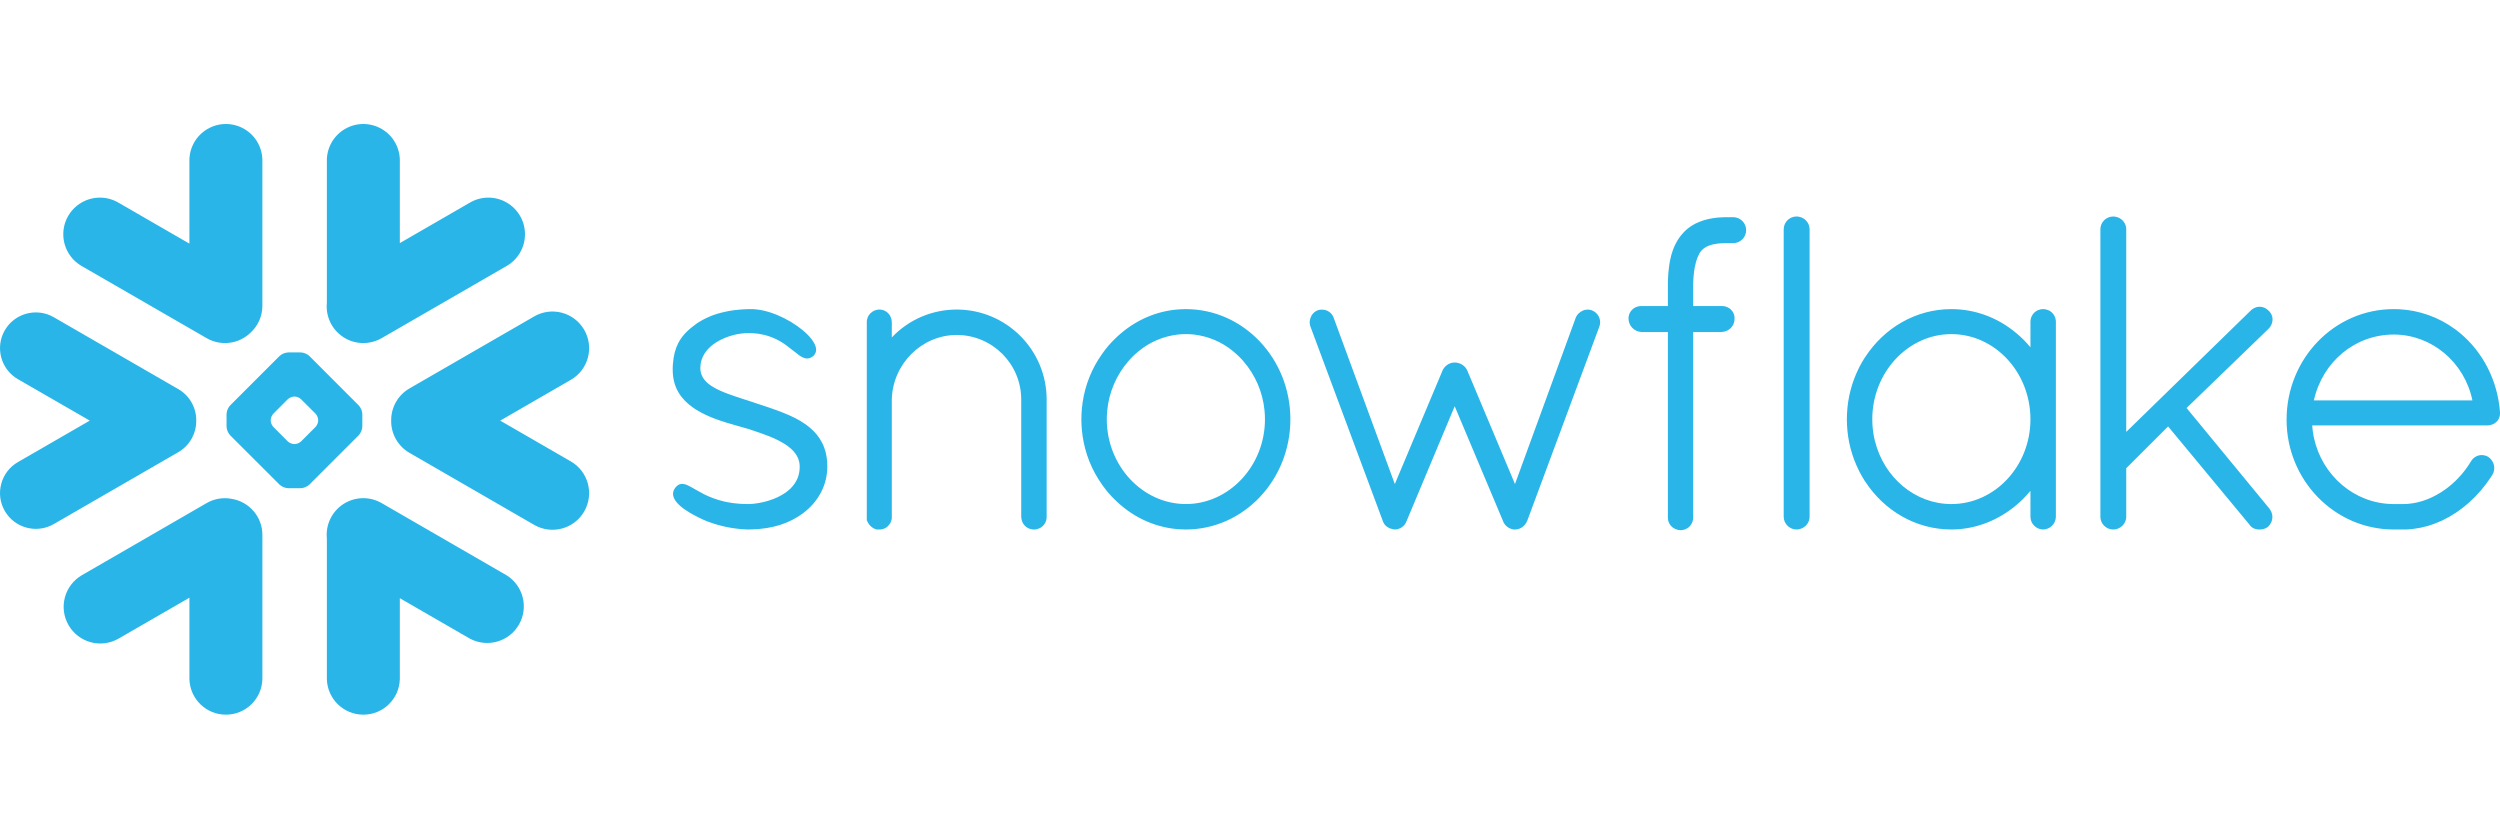
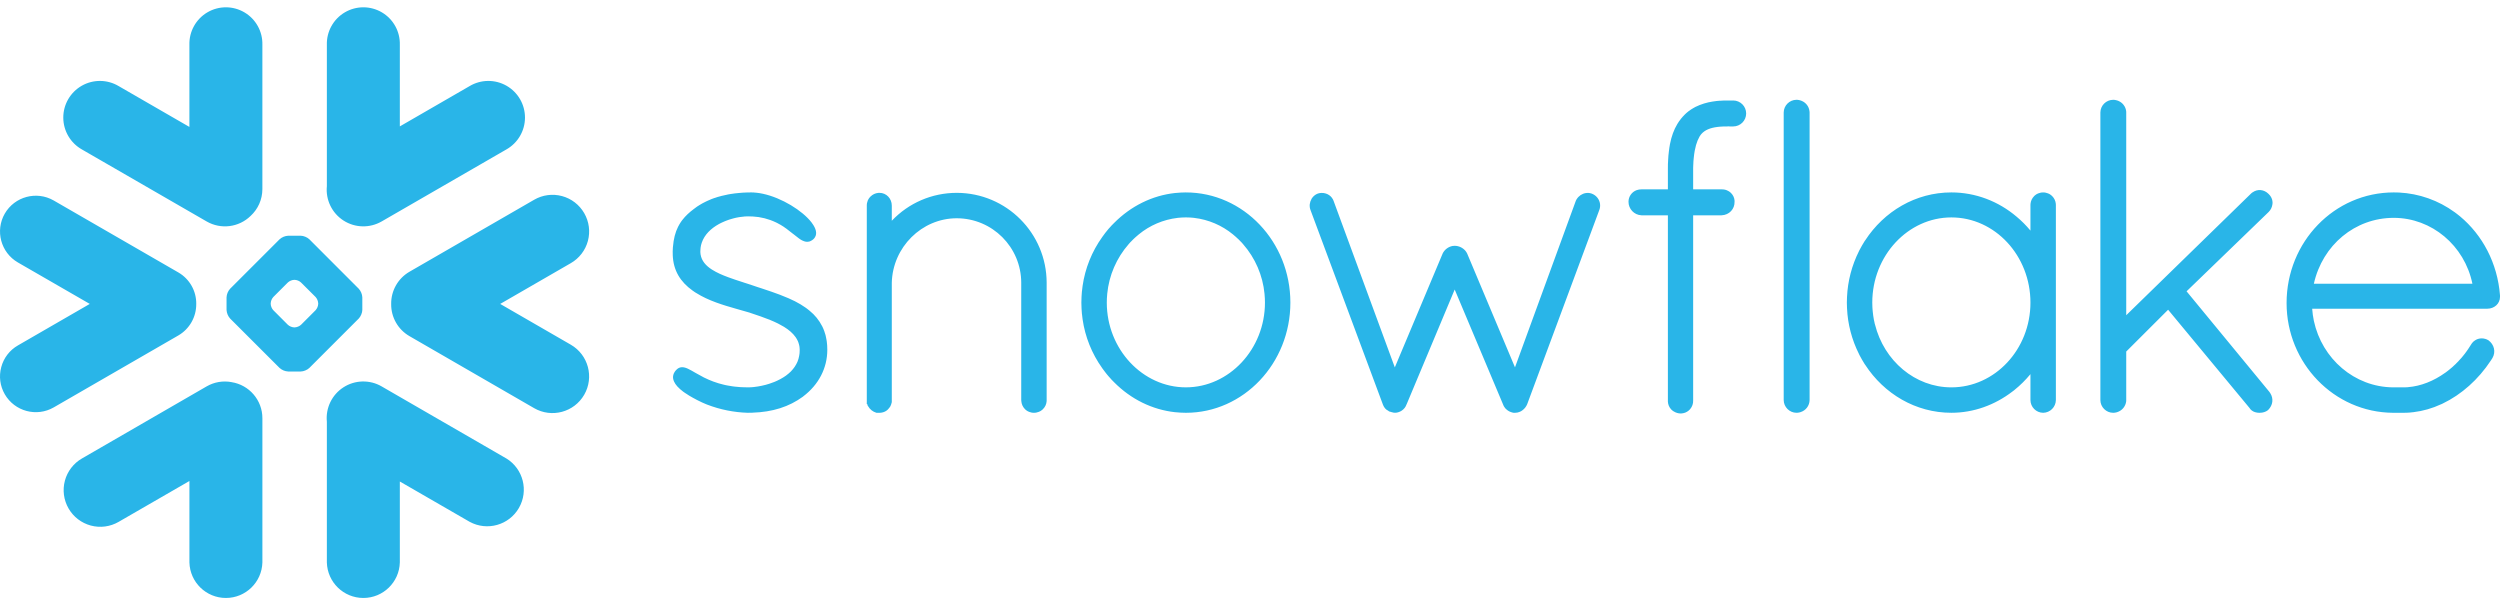
- <svg xmlns="http://www.w3.org/2000/svg" width="180" height="60" fill="none" viewBox="0 0 180 60">
+ <svg xmlns="http://www.w3.org/2000/svg" width="180" height="43.557" fill="none" viewBox="0 8.402 180 43.557">
  <path fill="#29b5e8" d="m36.454 41.41-8.976-5.187a2.636 2.636 0 0 0-3.944 2.541V48.9a2.628 2.628 0 0 0 5.254 0v-5.83l5.03 2.904a2.637 2.637 0 0 0 2.636-4.566M14.13 30.295a2.58 2.58 0 0 0-1.288-2.277l-8.977-5.182a2.585 2.585 0 0 0-3.52.944 2.58 2.58 0 0 0 .945 3.52l5.174 2.984-5.174 2.988a2.55 2.55 0 0 0-1.2 1.563c-.18.665-.088 1.36.256 1.957a2.583 2.583 0 0 0 3.52.944l8.976-5.182a2.59 2.59 0 0 0 1.287-2.259m-8.227-11.13 8.977 5.182a2.64 2.64 0 0 0 3.164-.398c.523-.481.848-1.17.848-1.933V11.629a2.628 2.628 0 1 0-5.254 0v5.912l-5.098-2.943a2.637 2.637 0 1 0-2.637 4.567m20.185 11.552c0 .199-.115.474-.256.619l-3.558 3.558c-.142.141-.42.256-.62.256h-.905a1 1 0 0 1-.619-.256l-3.561-3.558a1.02 1.02 0 0 1-.257-.62v-.905a1 1 0 0 1 .257-.619l3.561-3.561a1 1 0 0 1 .62-.256h.905c.199 0 .477.114.619.256l3.558 3.561a1 1 0 0 1 .256.62zm-3.176-.436v-.038a.75.75 0 0 0-.187-.455l-1.051-1.047a.72.72 0 0 0-.455-.19h-.038a.74.74 0 0 0-.455.19l-1.047 1.047a.74.74 0 0 0-.187.455v.038c0 .15.084.352.187.455l1.047 1.05c.107.104.31.188.455.188h.038a.74.74 0 0 0 .455-.187l1.05-1.051a.74.74 0 0 0 .188-.455m4.567-5.934 8.976-5.182a2.637 2.637 0 1 0-2.637-4.567l-5.029 2.905v-5.874a2.628 2.628 0 1 0-5.254 0v10.18a2.637 2.637 0 0 0 3.944 2.537m-10.8 11.57a2.62 2.62 0 0 0-1.8.306L5.903 41.41a2.633 2.633 0 0 0-.967 3.6 2.635 2.635 0 0 0 3.604.967l5.098-2.943V48.9a2.628 2.628 0 0 0 5.254 0V38.512c0-1.31-.96-2.396-2.213-2.594M42.064 23.75a2.634 2.634 0 0 0-3.604-.966l-8.976 5.182a2.64 2.64 0 0 0-1.319 2.33 2.63 2.63 0 0 0 1.319 2.309l8.976 5.185a2.638 2.638 0 1 0 2.637-4.57l-5.083-2.935 5.083-2.935a2.63 2.63 0 0 0 .967-3.6M180 29.677v.1c0 .489-.409.852-.914.852h-12.61q.032.446.122.875c.585 2.732 2.924 4.765 5.702 4.788h.733q.086.001.176-.004.08 0 .161-.007.005.001.011-.004c.921-.073 1.85-.443 2.679-1.04h.004q.066-.047.13-.099l.026-.019q.057-.043.111-.088c.016-.011.027-.023.042-.034q.048-.037.092-.077l.061-.05a1 1 0 0 1 .073-.064l.072-.07.058-.053.088-.08q.023-.024.045-.05l.092-.091.042-.042.092-.104q.021-.017.038-.041l.096-.104q.018-.023.038-.045.043-.057.088-.108l.046-.057.076-.095.061-.084.057-.077q.048-.063.088-.126l.027-.038a8 8 0 0 0 .222-.344s0-.004.004-.008q.024-.038.053-.076.01-.019.027-.03c.011-.02.026-.031.038-.047l.034-.034c.016-.011.027-.023.042-.034q.017-.019.039-.03a.4.4 0 0 1 .065-.043.3.3 0 0 1 .049-.03l.05-.023c.015-.008.031-.012.042-.02l.065-.019.031-.011a1 1 0 0 1 .221-.027c.081 0 .165.011.241.035h.008c.03.011.065.019.095.034l.023.008q.05.02.096.05l.015.007c.421.306.55.84.294 1.28l-.003.004-.092.145-.023.034c-.894 1.36-2.109 2.446-3.466 3.096-.031.011-.057.026-.088.042l-.015.004a6.6 6.6 0 0 1-2.018.577l-.046.003a3 3 0 0 1-.183.02q-.051 0-.107.007-.065.001-.13.008l-.252.004h-.742c-4.241-.031-7.658-3.57-7.658-7.903 0-4.406 3.44-7.964 7.716-7.964q.189.001.378.008a7.43 7.43 0 0 1 4.009 1.418q.006.007.011.007.096.071.187.142l.1.08c.03.023.061.05.091.072 1.609 1.342 2.694 3.356 2.874 5.687zm-13.402-.848h11.415c-.566-2.751-2.931-4.742-5.664-4.742-2.782 0-5.128 1.952-5.751 4.742m-18.839-6.305a.9.9 0 0 1 .26.554l.004.092v14.035a.93.93 0 0 1-.918.918.924.924 0 0 1-.913-.917V35.34c-.348.42-.73.802-1.146 1.135l-.035.03q-.058.045-.118.088c-1.261.97-2.794 1.529-4.395 1.529-2.579 0-4.849-1.372-6.202-3.451l-.038-.05q-.056-.096-.119-.199l-.076-.126q-.04-.064-.073-.133a5 5 0 0 1-.11-.2c-.012-.022-.019-.045-.031-.068a8.15 8.15 0 0 1-.864-3.302 7 7 0 0 1 0-.81 8.2 8.2 0 0 1 .864-3.305c.012-.02.019-.042.031-.065q.053-.1.11-.199.033-.07.073-.134.036-.063.076-.126l.119-.198.038-.05c1.353-2.079 3.623-3.45 6.202-3.45 1.743 0 3.39.637 4.7 1.75q.54.451.994 1V23.17q-.001-.045.004-.091a.9.9 0 0 1 .26-.554v-.004l.05-.042.015-.015c.011-.012.027-.02.038-.027.011-.008.023-.02.034-.027l.023-.015q.027-.013.054-.03c.004 0 .008-.005.011-.005l.069-.034h.004a1 1 0 0 1 .168-.05l.015-.003.077-.012.092-.004.095.004.076.012.016.004q.086.015.168.05h.004l.065.034.015.003a.3.3 0 0 0 .05.03c.007.008.019.012.026.016.012.008.023.02.035.027a.2.2 0 0 1 .034.027l.019.015c.016.015.035.027.046.042zm-7.261 13.768c3.137 0 5.694-2.736 5.694-6.103 0-3.381-2.556-6.133-5.694-6.133-3.114 0-5.694 2.748-5.694 6.133q.001.16.008.314c0 .046.008.088.008.13q.005.091.015.18c.004.05.012.095.016.14.007.054.011.112.019.165q.012.062.019.118l.03.184q.013.044.019.084l.046.214.015.046c.65 2.614 2.882 4.528 5.499 4.528m-15.709-20.654h-.249c-.03 0-.065 0-.095.004-.035-.004-.065-.004-.1-.004q-.131-.001-.263.004l-.05.003a2 2 0 0 0-.207.012h-.038c-.072.008-.141.011-.21.019q-.012.005-.023.004l-.218.03h-.007a4.3 4.3 0 0 0-1.25.386q-.001.005-.008.004c-.053.03-.111.061-.164.092-.012.004-.019.011-.031.019a3 3 0 0 0-.137.084c-.019.011-.035.027-.05.038-.038.023-.072.05-.111.077a1 1 0 0 1-.08.065l-.069.057q-.062.056-.118.11l-.023.024c-.046.05-.092.095-.138.145q-.011.018-.023.03a3 3 0 0 0-.11.127l-.039.057-.084.11a3 3 0 0 0-.114.176l-.012.02c-.248.409-.424.89-.535 1.47 0 .008 0 .02-.004.028q-.021.11-.038.225-.007.035-.008.069-.017.099-.026.198l-.012.119a2 2 0 0 0-.019.16l-.011.176c-.004.038-.004.077-.008.119l-.012.248c0 .023-.004.038-.004.057-.003.107-.003.218-.003.325v1.51h-1.903a1 1 0 0 0-.344.057.89.89 0 0 0-.589.83.975.975 0 0 0 .925.981h.008v.004h1.903v13.33c-.004.018 0 .033 0 .053v.034a.88.88 0 0 0 .24.558l.004.004.062.057.011.008q.024.021.05.038l.026.019a.1.1 0 0 0 .027.015.95.95 0 0 0 .512.15q.045-.002.088-.008a.87.87 0 0 0 .478-.203l.004-.004a.3.3 0 0 0 .049-.05l.016-.01.038-.043a.9.9 0 0 0 .214-.619V23.907h2.048v-.004h.008c.543-.026.94-.45.925-.978v-.008c.004-.019 0-.038 0-.057v-.019a.85.85 0 0 0-.241-.527v-.004h-.004l-.054-.05c-.007-.008-.015-.011-.019-.019l-.042-.03c-.011-.008-.026-.02-.038-.027-.008-.004-.019-.012-.027-.015a.4.4 0 0 0-.057-.031 1 1 0 0 0-.084-.038q-.005-.004-.015-.008l-.069-.023-.023-.004-.065-.015q-.017.001-.034-.004l-.054-.007h-.042l-.034-.004h-2.079v-1.536c.004-.077.004-.153.008-.226 0-.019 0-.042.004-.061q.001-.099.008-.191l.003-.038q.007-.108.02-.214c.072-.745.233-1.215.401-1.502l.008-.02.038-.057.03-.045.019-.031a1 1 0 0 1 .062-.073c.24-.27.615-.435 1.157-.5.008 0 .012-.004.023-.004a1 1 0 0 1 .096-.008l.05-.007c.03 0 .057-.004.087-.004.023 0 .042-.004.069-.004q.04-.005.08-.004l.081-.004h.198q.045 0 .088-.007.052.007.103.007h.249a.933.933 0 0 0 0-1.869m4.929.027q-.001-.002-.008-.004c-.019-.008-.034-.016-.057-.02l-.031-.011-.046-.011c-.015-.004-.03-.012-.042-.012a.2.2 0 0 0-.053-.007l-.042-.008q-.048-.005-.096-.004a.927.927 0 0 0-.917.913v20.705c0 .5.421.917.917.917q.048.001.096-.004c.004 0 .011-.004.015-.004l.08-.012.019-.003c.023-.008.046-.012.069-.02q.006 0 .012-.003a.92.92 0 0 0 .657-.871V16.5q-.001-.045-.008-.091a.91.91 0 0 0-.565-.745M59.554 33.25c-.008-.053-.008-.103-.015-.153l-.012-.107c-.007-.042-.011-.08-.019-.122l-.023-.118a1 1 0 0 0-.019-.096l-.03-.134-.023-.072a1 1 0 0 0-.046-.142c-.004-.019-.012-.038-.015-.053a3 3 0 0 0-.062-.157q-.006-.012-.011-.03c-.027-.054-.05-.111-.077-.165l-.007-.011a3.4 3.4 0 0 0-.906-1.116q.001-.005-.004-.004-.079-.065-.164-.13l-.008-.007q-.005-.001-.011-.008l-.1-.073c-.47-.332-.99-.596-1.746-.886l-.034-.012-.038-.019q-.643-.24-1.326-.462h-.004q-.002.001-.004-.004-.01-.001-.027-.008a3 3 0 0 0-.225-.072c-.153-.054-.31-.103-.466-.157-.111-.038-.23-.076-.371-.122-.038-.011-.13-.042-.207-.065l-.007-.004-.141-.046a22 22 0 0 1-.963-.328c-.436-.16-.834-.333-1.158-.54l-.02-.01c-.443-.283-.748-.631-.821-1.086l-.004-.004a1 1 0 0 1-.007-.095q-.005-.011-.004-.016-.005-.055-.004-.11.001-.082.008-.157 0-.022.003-.038l.012-.119c.004-.011.004-.023.008-.034l.022-.122c.004-.004.004-.012.008-.02a1 1 0 0 1 .038-.13v-.003c.199-.592.669-1.032 1.223-1.341l.11-.058.108-.053q.084-.04.172-.077.05-.023.1-.042l.183-.069.099-.034c.061-.019.118-.038.18-.053q.055-.018.11-.031l.169-.042.114-.023q.092-.018.172-.03a3 3 0 0 1 .302-.034c.015-.005.03-.005.05-.008a6 6 0 0 1 .248-.008q.144.001.283.008h.042a4.4 4.4 0 0 1 1.674.424l.103.05a5 5 0 0 1 .187.103l.023.01.138.085.007.004c.05.03.1.065.15.095l.003.008q.074.044.141.096a13 13 0 0 1 .481.374q.026.015.047.034a7 7 0 0 0 .382.298l.034.023.085.058.034.019.08.046.03.011a1 1 0 0 0 .089.038l.019.008a.5.5 0 0 0 .103.027l.004.004a.6.6 0 0 0 .225-.004l.023-.004c.02-.004.042-.012.061-.015l.02-.012.022-.008q.047-.022.092-.05.01 0 .015-.007a1 1 0 0 0 .096-.072l.003-.004a1 1 0 0 0 .073-.077.4.4 0 0 0 .042-.065q.007-.005.008-.011c.16-.268.069-.62-.214-1.001l-.016-.023-.03-.042c-.65-.84-2.129-1.762-3.5-2.056q-.012.001-.023-.004l-.176-.034a.2.2 0 0 1-.05-.008q-.075-.012-.149-.02a.3.3 0 0 0-.057-.007l-.142-.011-.053-.008c-.065 0-.126-.004-.187-.004q-.15-.001-.294.004-.08.001-.165.008c-.038.004-.084.004-.122.004l-.222.019c-.019 0-.042 0-.06.004a5 5 0 0 0-.25.026h-.026q-.129.016-.256.038h-.015a5 5 0 0 0-.249.042l-.015.004q-.252.046-.5.111-.006.002-.005.004-.12.03-.24.065c-.077.023-.15.05-.218.073-.008 0-.011.003-.02.003l-.206.077-.019.008a3 3 0 0 0-.194.084c-.008.003-.02.003-.027.011a2 2 0 0 0-.172.08q-.023.01-.038.02a2 2 0 0 0-.165.084c-.015.007-.026.015-.042.022q-.075.042-.149.088a.3.3 0 0 0-.046.027c-.065.038-.126.08-.187.118-.072.054-.145.104-.21.157q-.012.001-.012.008c-.324.24-.603.497-.833.795-.007.011-.019.023-.026.034-.027.042-.058.08-.084.118l-.1.16q-.045.075-.084.154l-.011.019c-.207.409-.325.879-.371 1.448q.001.012-.004.023c-.004.1-.011.199-.015.306q-.001.12.004.24v.035c.042 1.093.538 1.915 1.437 2.553q.01.008.023.015l.114.08c.027.02.057.035.084.054.008.007.02.011.027.015.887.562 1.972.883 2.877 1.139.444.13.841.24.96.275q.04.01.076.027c.543.18.96.324 1.303.462.027.008.05.02.077.027l.03.015q.293.119.57.256.222.113.435.24.546.337.83.738l.015.023a.3.3 0 0 1 .046.073.3.3 0 0 1 .026.042.4.4 0 0 1 .03.057l.031.061.023.046c.008.023.02.046.027.073l.015.042.023.08.012.038.019.084a.1.1 0 0 1 .008.039l.011.091q.005.017.004.035.007.067.007.133c0 .07-.004.134-.007.2l-.004.056q-.006.075-.023.15-.001.023-.008.045c-.023.134-.06.26-.11.386q-.005.006-.004.012c-.027.057-.054.118-.084.172q-.004.01-.008.015a2 2 0 0 1-.237.352 3 3 0 0 1-.145.164q-.005-.001-.004.004a3 3 0 0 1-.336.286q-.007.004-.008.008c-.057.038-.114.08-.172.115q-.01.01-.023.015-.209.13-.431.233-.065.031-.134.061l-.111.046q-.153.058-.306.11a.2.2 0 0 0-.046.016c-.06.02-.122.035-.183.054-.015.003-.034.011-.05.015q-.291.077-.588.126h-.012q-.143.022-.275.038-.05.007-.1.008l-.095.008a4 4 0 0 1-.218.007 7 7 0 0 1-.412-.011q-.08-.001-.16-.008c-.073-.008-.15-.011-.219-.02a3 3 0 0 1-.194-.018l-.165-.023c-.118-.02-.229-.035-.34-.057l-.153-.031-.172-.042a3 3 0 0 1-.187-.05l-.126-.034a4 4 0 0 1-.306-.103l-.069-.023a7 7 0 0 1-.653-.283l-.03-.015a17 17 0 0 1-.593-.325l-.061-.035a6 6 0 0 0-.462-.252c-.035-.015-.062-.03-.092-.042l-.027-.011a1 1 0 0 0-.225-.061q-.034-.005-.07-.004-.01-.005-.022-.004a.55.55 0 0 0-.39.16 1 1 0 0 0-.092.096l-.038.05-.019.03a.3.3 0 0 0-.046.08l-.023.046q-.005.017-.011.03l-.015.05q-.007.016-.008.031l-.011.058-.004.023q-.005.039-.004.072v.011c0 .031.004.058.011.089v.015c.008.023.012.05.02.072l.01.035c.009.019.012.042.024.06l.011.028c.05.114.13.233.233.347a3 3 0 0 0 .42.375q.07.046.142.1l.03.018a6 6 0 0 0 .551.337q.057.034.115.06c.046.028.099.054.149.081l.1.05q.114.057.236.114.015.01.03.016.132.063.264.114l.111.046a8.9 8.9 0 0 0 2.939.589h.004q.043.001.087-.004h.207q.01.001.023-.004c1.448-.046 2.636-.42 3.649-1.162v-.004c1.124-.848 1.743-2.044 1.743-3.362q-.001-.128-.008-.249zm9.343-10.963h-.011c-1.78 0-3.462.726-4.677 2.01v-1.093c0-.504-.39-.917-.883-.917l-.096.004a.9.9 0 0 0-.55.26c-.004 0-.004 0-.008.003l-.038.046-.019.02q-.017.015-.027.034a.2.2 0 0 1-.026.034l-.012.023-.034.054q.001.005-.004.011l-.035.069q-.03.085-.05.172 0 .006-.003.007l-.011.084c0 .031-.004.062-.004.096v14.193l-.012.06.046.039c0 .019.004.046.015.072l.004.016a.2.2 0 0 0 .038.06 1 1 0 0 0 .593.475l.019.004h.214q.052.001.103-.004c.023-.004.046-.012.069-.016q.015 0 .03-.003a1 1 0 0 0 .092-.027h.004a.8.8 0 0 0 .39-.29l.011-.012a.6.6 0 0 0 .13-.23q.007-.014.008-.026.005-.004.004-.008.021-.068.038-.137l.004-.015v-8.591c.06-2.56 2.155-4.643 4.67-4.647h.007a4.65 4.65 0 0 1 4.643 4.643v8.445q.001.051.008.096a.9.9 0 0 0 .26.558c.014.015.03.026.045.042l.02.015q.016.017.034.027.016.015.034.027.016.004.027.015l.05.03.015.004q.03.018.065.035h.004a1 1 0 0 0 .168.05l.015.003.076.012a1 1 0 0 0 .096.004q.045.001.092-.004l.076-.012.015-.004a1 1 0 0 0 .172-.05l.07-.034.01-.003.054-.031q.011-.01.023-.015a.2.2 0 0 0 .034-.027q.02-.01.039-.027c.003-.004.011-.008.015-.015.015-.016.034-.027.05-.042v-.004a.87.87 0 0 0 .26-.554q.004-.044.003-.096V28.76a6.48 6.48 0 0 0-6.462-6.473m16.486-.03c4.15 0 7.524 3.557 7.524 7.932 0 4.376-3.374 7.934-7.524 7.934q-.192 0-.382-.012c-.02 0-.035 0-.054-.004a5 5 0 0 1-.329-.026h-.011c-1.64-.18-3.172-.929-4.39-2.156-.05-.05-.104-.099-.15-.152l-.007-.004-.077-.088-.172-.191c-.046-.05-.088-.107-.134-.16q-.047-.064-.099-.127a4 4 0 0 1-.195-.26l-.023-.034a8 8 0 0 1-1.414-3.523c-.019-.119-.03-.237-.042-.356l-.007-.042a5 5 0 0 1-.023-.328q-.005-.033-.004-.073a7 7 0 0 1 0-.795q-.001-.04.004-.073.005-.165.023-.328l.007-.042c.012-.119.023-.237.042-.356a8 8 0 0 1 1.414-3.523 7 7 0 0 1 .218-.298c.03-.038.065-.076.096-.118.045-.058.091-.111.137-.169l.164-.18.085-.095.007-.004c.042-.05.092-.095.138-.14 1.219-1.231 2.755-1.988 4.402-2.168h.011q.161-.016.33-.026c.018 0 .033-.004.053-.004q.19-.012.382-.012m5.663 7.31v-.008a6.34 6.34 0 0 0-1.544-3.577l-.11-.126-.07-.069-.133-.137q-.065-.062-.13-.119c-.027-.023-.05-.05-.077-.072q-.102-.092-.206-.176-.002.001-.004-.004a5.4 5.4 0 0 0-2.79-1.188c-.01 0-.019-.004-.026-.004a3 3 0 0 0-.237-.02q-.028-.004-.05-.003-.142-.01-.286-.008-.144-.002-.287.008-.021-.001-.05.004a2 2 0 0 0-.237.019l-.026.004a5.4 5.4 0 0 0-2.79 1.188q-.002.005-.004.004-.105.086-.206.176l-.076.068c-.042.042-.088.08-.13.123l-.13.134-.073.072-.107.122a6.35 6.35 0 0 0-1.547 3.58v.009q-.013.133-.02.267c0 .015-.004.03-.004.046q-.006.154-.007.31c0 3.358 2.583 6.102 5.694 6.102s5.694-2.744 5.694-6.103q-.001-.154-.008-.31l-.004-.045q-.007-.137-.019-.267m23.975-6.917c-.008-.008-.011-.015-.019-.023a.9.9 0 0 0-.351-.264h-.004c-.016-.011-.035-.015-.05-.023q-.01 0-.027-.007a.8.8 0 0 0-.386-.03h-.004a.95.95 0 0 0-.657.439h-.004c-.019.038-.042.076-.057.114l-.004.004v.004l-4.379 11.988-3.44-8.186a1 1 0 0 0-.133-.21 1.03 1.03 0 0 0-.768-.355c-.046 0-.088 0-.134.011h-.015a1 1 0 0 0-.723.554v.004l-3.439 8.185-1.666-4.528-2.744-7.463a1 1 0 0 0-.05-.115l-.007-.007a.83.83 0 0 0-.378-.356q-.002.001-.004-.004a1 1 0 0 0-.252-.076q-.01.001-.02-.004a2 2 0 0 0-.13-.007h-.03q-.029 0-.057.003l-.038.004-.05.008-.035.008a.3.3 0 0 0-.057.015l-.023.007c-.019.008-.038.012-.057.023h-.004a.9.9 0 0 0-.374.325l-.012.02-.011.022a1 1 0 0 0-.126.382.9.9 0 0 0 .06.428l3.176 8.533 2.037 5.473v.003c.084.207.206.348.374.425l.016.011q.007.007.015.011.001.004.008.008c.008.004.011.008.019.015h.008a.25.25 0 0 0 .118.038l.012.004c.015.004.03.012.046.016l.022.004a.7.7 0 0 0 .451.007c.008-.004.016-.004.023-.008a.4.4 0 0 0 .092-.034q.017-.005.034-.015l.065-.035.054-.034.034-.027.077-.06.011-.016q.04-.04.08-.084.001-.006.008-.012a.8.8 0 0 0 .119-.221l.004-.012.011-.015.011-.027 3.451-8.239 3.481 8.27a.7.7 0 0 0 .127.233l.022.03q.03.036.062.07l.034.026q.03.03.065.057.015.013.03.02.039.028.081.053l.023.011c.03.016.057.031.091.042l.027.008.084.03.111.024h.114a1 1 0 0 0 .13-.012c.012 0 .019 0 .031-.004a1 1 0 0 0 .134-.038.6.6 0 0 0 .11-.05l.012-.003q.06-.038.118-.08.228-.172.34-.448v-.004l2.152-5.793 3.026-8.15a.9.9 0 0 0-.122-.891m48.596.256a.2.2 0 0 0-.007-.05l-.02-.088-.011-.03a.2.2 0 0 0-.023-.061q-.001-.01-.008-.02a.4.4 0 0 0-.038-.072v-.004a1 1 0 0 0-.168-.21l-.004-.004-.004-.004c-.325-.324-.783-.366-1.143-.114q-.015.012-.03.019l-.046.034-.069.065s-.004 0-.004.004l-8.953 8.728V16.501q.001-.045-.004-.091a.92.92 0 0 0-.566-.745l-.007-.004a.4.4 0 0 0-.058-.02.3.3 0 0 0-.08-.022 1 1 0 0 0-.092-.02c-.015-.003-.026-.003-.042-.007q-.05-.005-.095-.004a.925.925 0 0 0-.918.913v20.705c0 .5.417.917.918.917.03 0 .065 0 .095-.004.004 0 .008-.004.015-.004.027-.004.054-.004.077-.012l.023-.003c.023-.008.046-.012.068-.02l.012-.003a.93.93 0 0 0 .65-.776q.005-.044.004-.096v-3.492l3.015-3.011 5.858 7.07a.6.6 0 0 0 .164.183q.022.017.046.03c.019.015.038.023.057.035q.014.006.027.015l.076.03q.013.004.019.008l.088.023.019.004a1 1 0 0 0 .115.019l.118.004q.087 0 .172-.012h.004a1 1 0 0 0 .298-.095q.005-.002.004-.004.066-.036.126-.08l.012-.012c.347-.348.401-.822.149-1.215l-.073-.103-5.95-7.226 5.908-5.71a.95.95 0 0 0 .275-.565q-.001-.006.004-.012v-.06l.004-.031v-.016c0-.015-.004-.026-.004-.042l-.004-.034" />
</svg>
